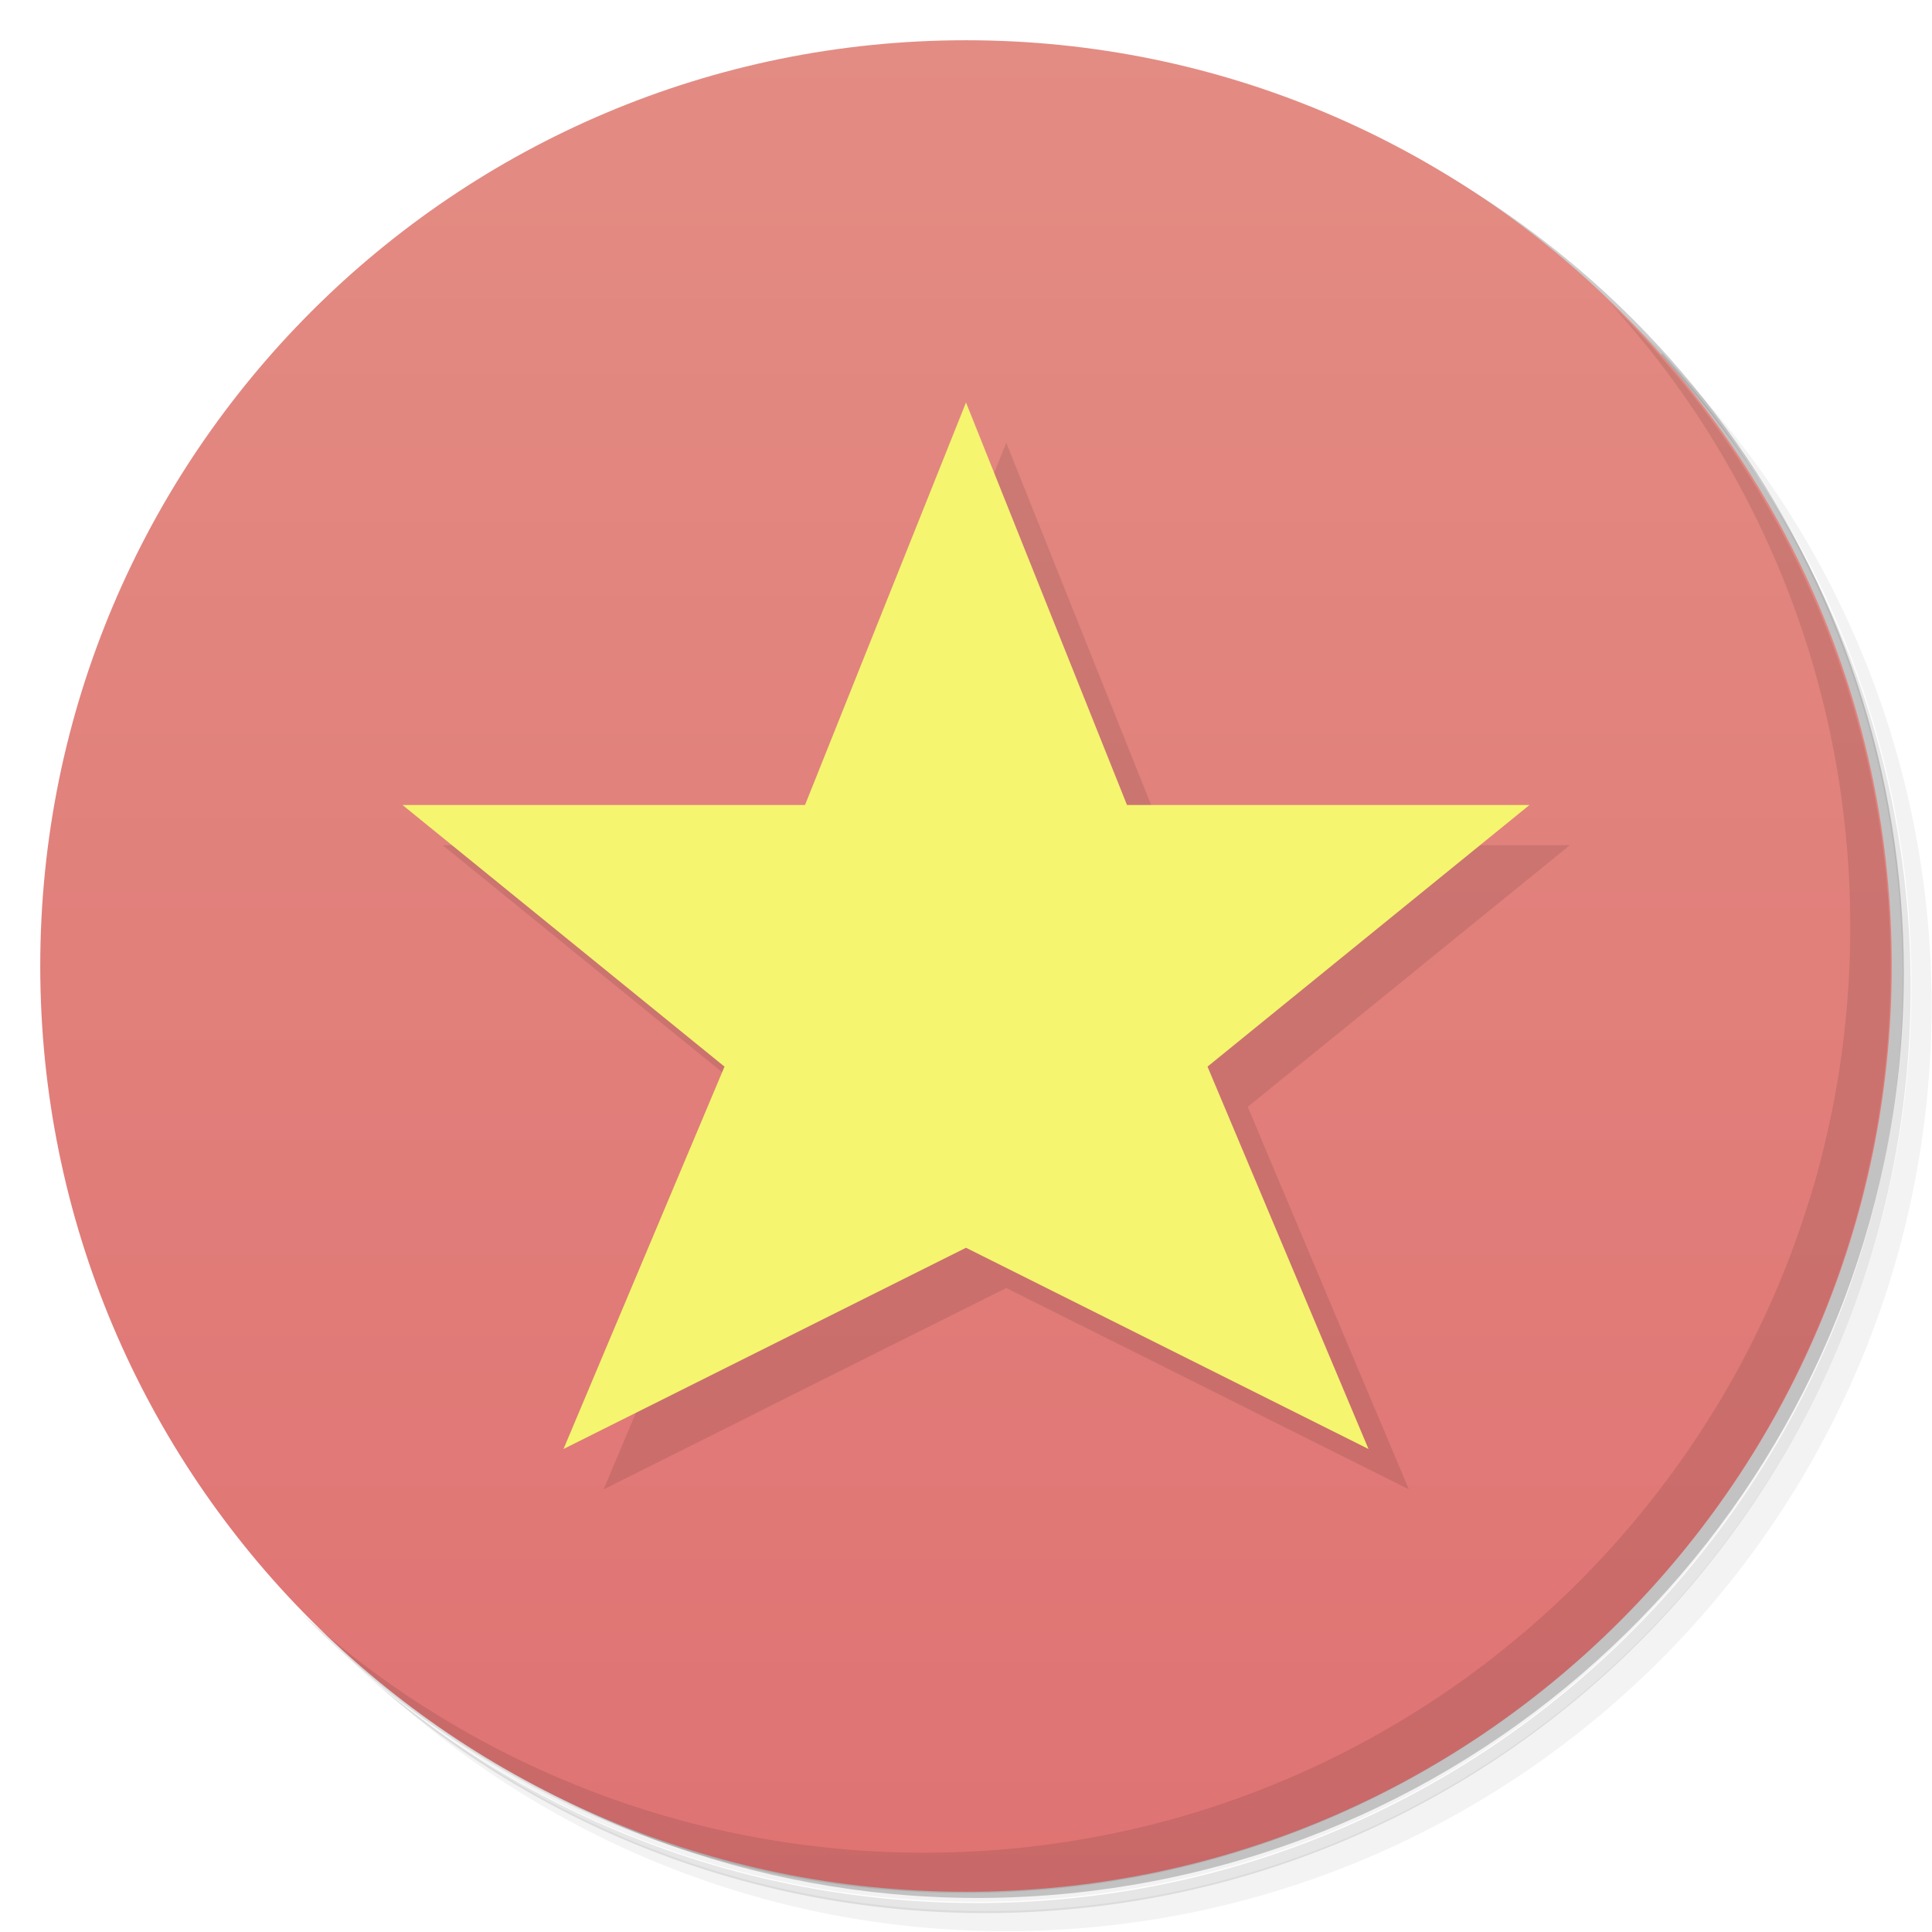
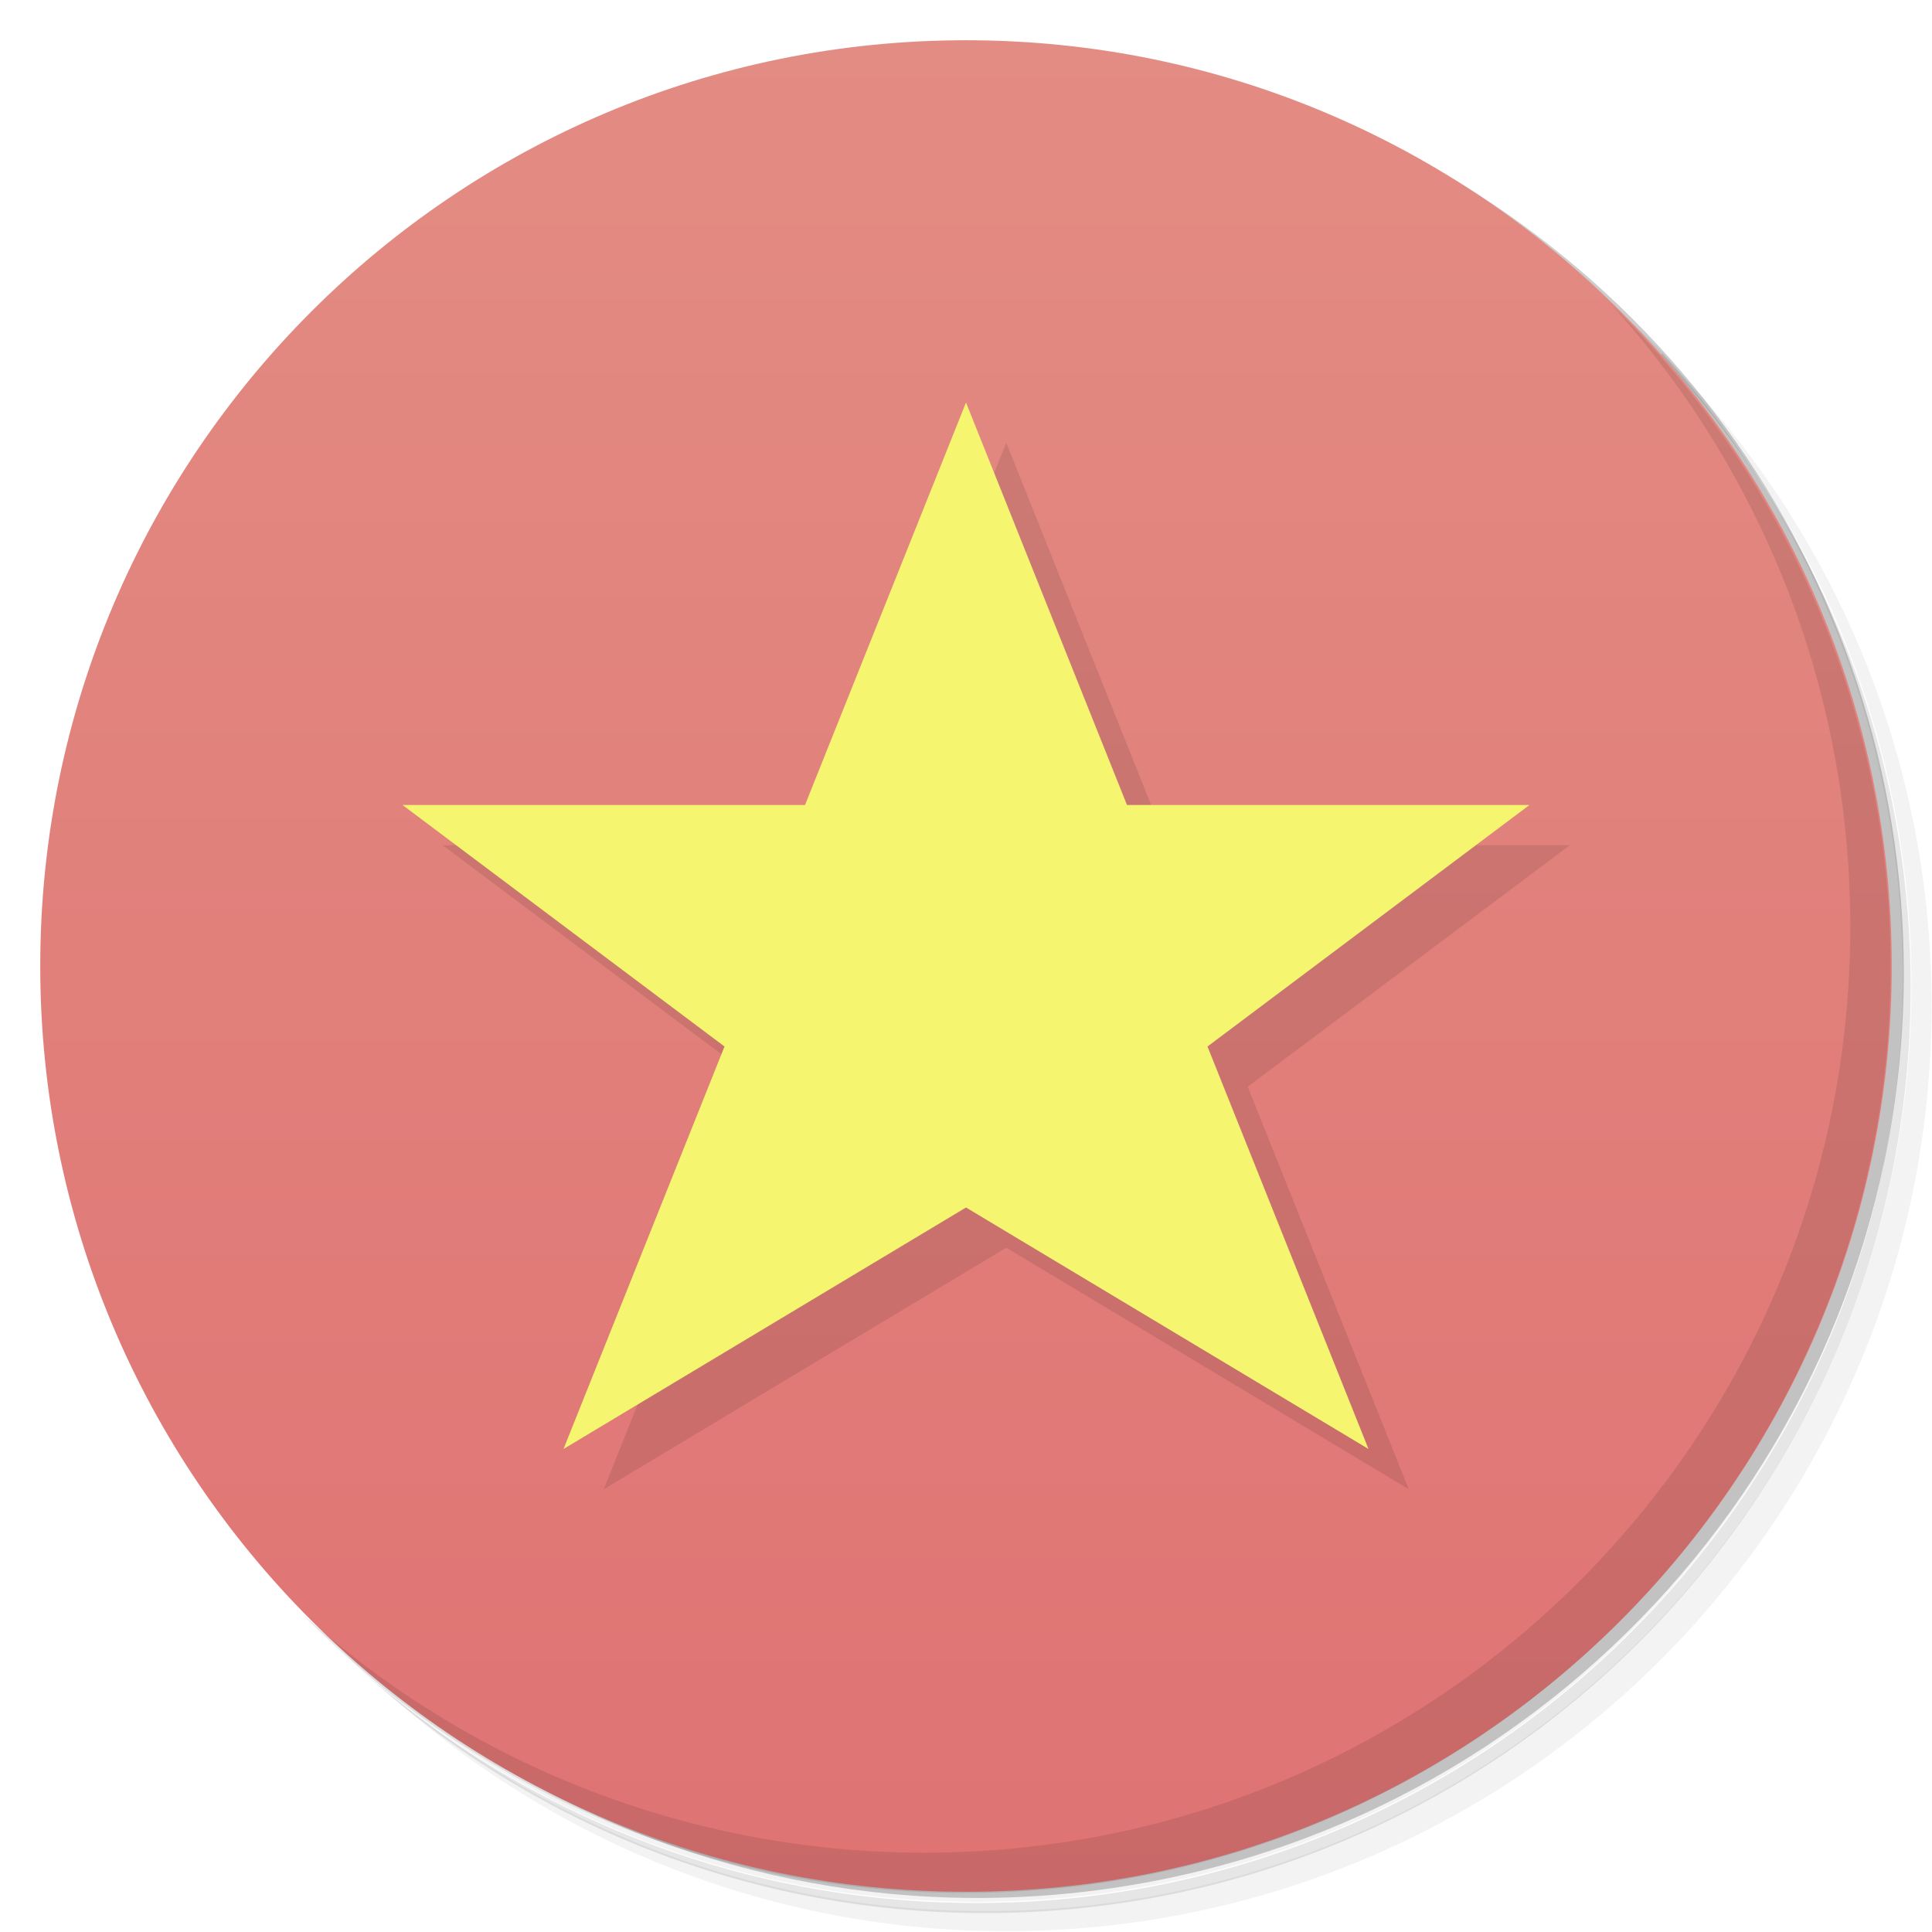
<svg xmlns="http://www.w3.org/2000/svg" version="1.1" viewBox="0 0 48 48">
  <defs>
    <linearGradient id="linearGradient3764" x1="1" x2="47" gradientTransform="matrix(0 -1 1 0 -1.5e-6 48)" gradientUnits="userSpaceOnUse">
      <stop style="stop-color:#df7373" offset="0" />
      <stop style="stop-color:#e38c83" offset="1" />
    </linearGradient>
  </defs>
  <path d="m36.3 5c5.86 4.06 9.69 10.8 9.69 18.5 0 12.4-10.1 22.5-22.5 22.5-7.67 0-14.4-3.83-18.5-9.69 1.04 1.82 2.31 3.5 3.78 4.97 4.08 3.71 9.51 5.97 15.5 5.97 12.7 0 23-10.3 23-23 0-5.95-2.26-11.4-5.97-15.5-1.47-1.48-3.15-2.74-4.97-3.78zm4.97 3.78c3.85 4.11 6.22 9.64 6.22 15.7 0 12.7-10.3 23-23 23-6.08 0-11.6-2.36-15.7-6.22 4.16 4.14 9.88 6.72 16.2 6.72 12.7 0 23-10.3 23-23 0-6.34-2.58-12.1-6.72-16.2z" style="opacity:.05" />
  <path d="m41.3 8.78c3.71 4.08 5.97 9.51 5.97 15.5 0 12.7-10.3 23-23 23-5.95 0-11.4-2.26-15.5-5.97 4.11 3.85 9.64 6.22 15.7 6.22 12.7 0 23-10.3 23-23 0-6.08-2.36-11.6-6.22-15.7z" style="opacity:.1" />
  <path d="m31.2 2.38c8.62 3.15 14.8 11.4 14.8 21.1 0 12.4-10.1 22.5-22.5 22.5-9.71 0-18-6.14-21.1-14.8a23 23 0 0 0 44.9-7 23 23 0 0 0-16-21.9z" style="opacity:.2" />
  <path d="m24 1c12.7 0 23 10.3 23 23s-10.3 23-23 23-23-10.3-23-23 10.3-23 23-23z" style="fill:url(#linearGradient3764)" />
-   <path d="m25 11 4 10h10l-8 6.5 4 9.5-10-5-10 5 4-9.5-8-6.5h10z" style="opacity:.1" />
+   <path d="m25 11 4 10h10l-8 6 4 10-10-6-10 6 4-10-8-6h10z" style="opacity:.1" />
  <path d="m40 7.53c3.71 4.08 5.97 9.51 5.97 15.5 0 12.7-10.3 23-23 23-5.95 0-11.4-2.26-15.5-5.97 4.18 4.29 10 6.97 16.5 6.97 12.7 0 23-10.3 23-23 0-6.46-2.68-12.3-6.97-16.5z" style="opacity:.1" />
-   <path d="m24 10 4 10h10l-8 6.5 4 9.5-10-5-10 5 4-9.5-8-6.5h10z" style="fill:#f5f570" />
+   <path d="m24 10 4 10h10l-8 6 4 10-10-6-10 6 4-10-8-6h10z" style="fill:#f5f570" />
</svg>
